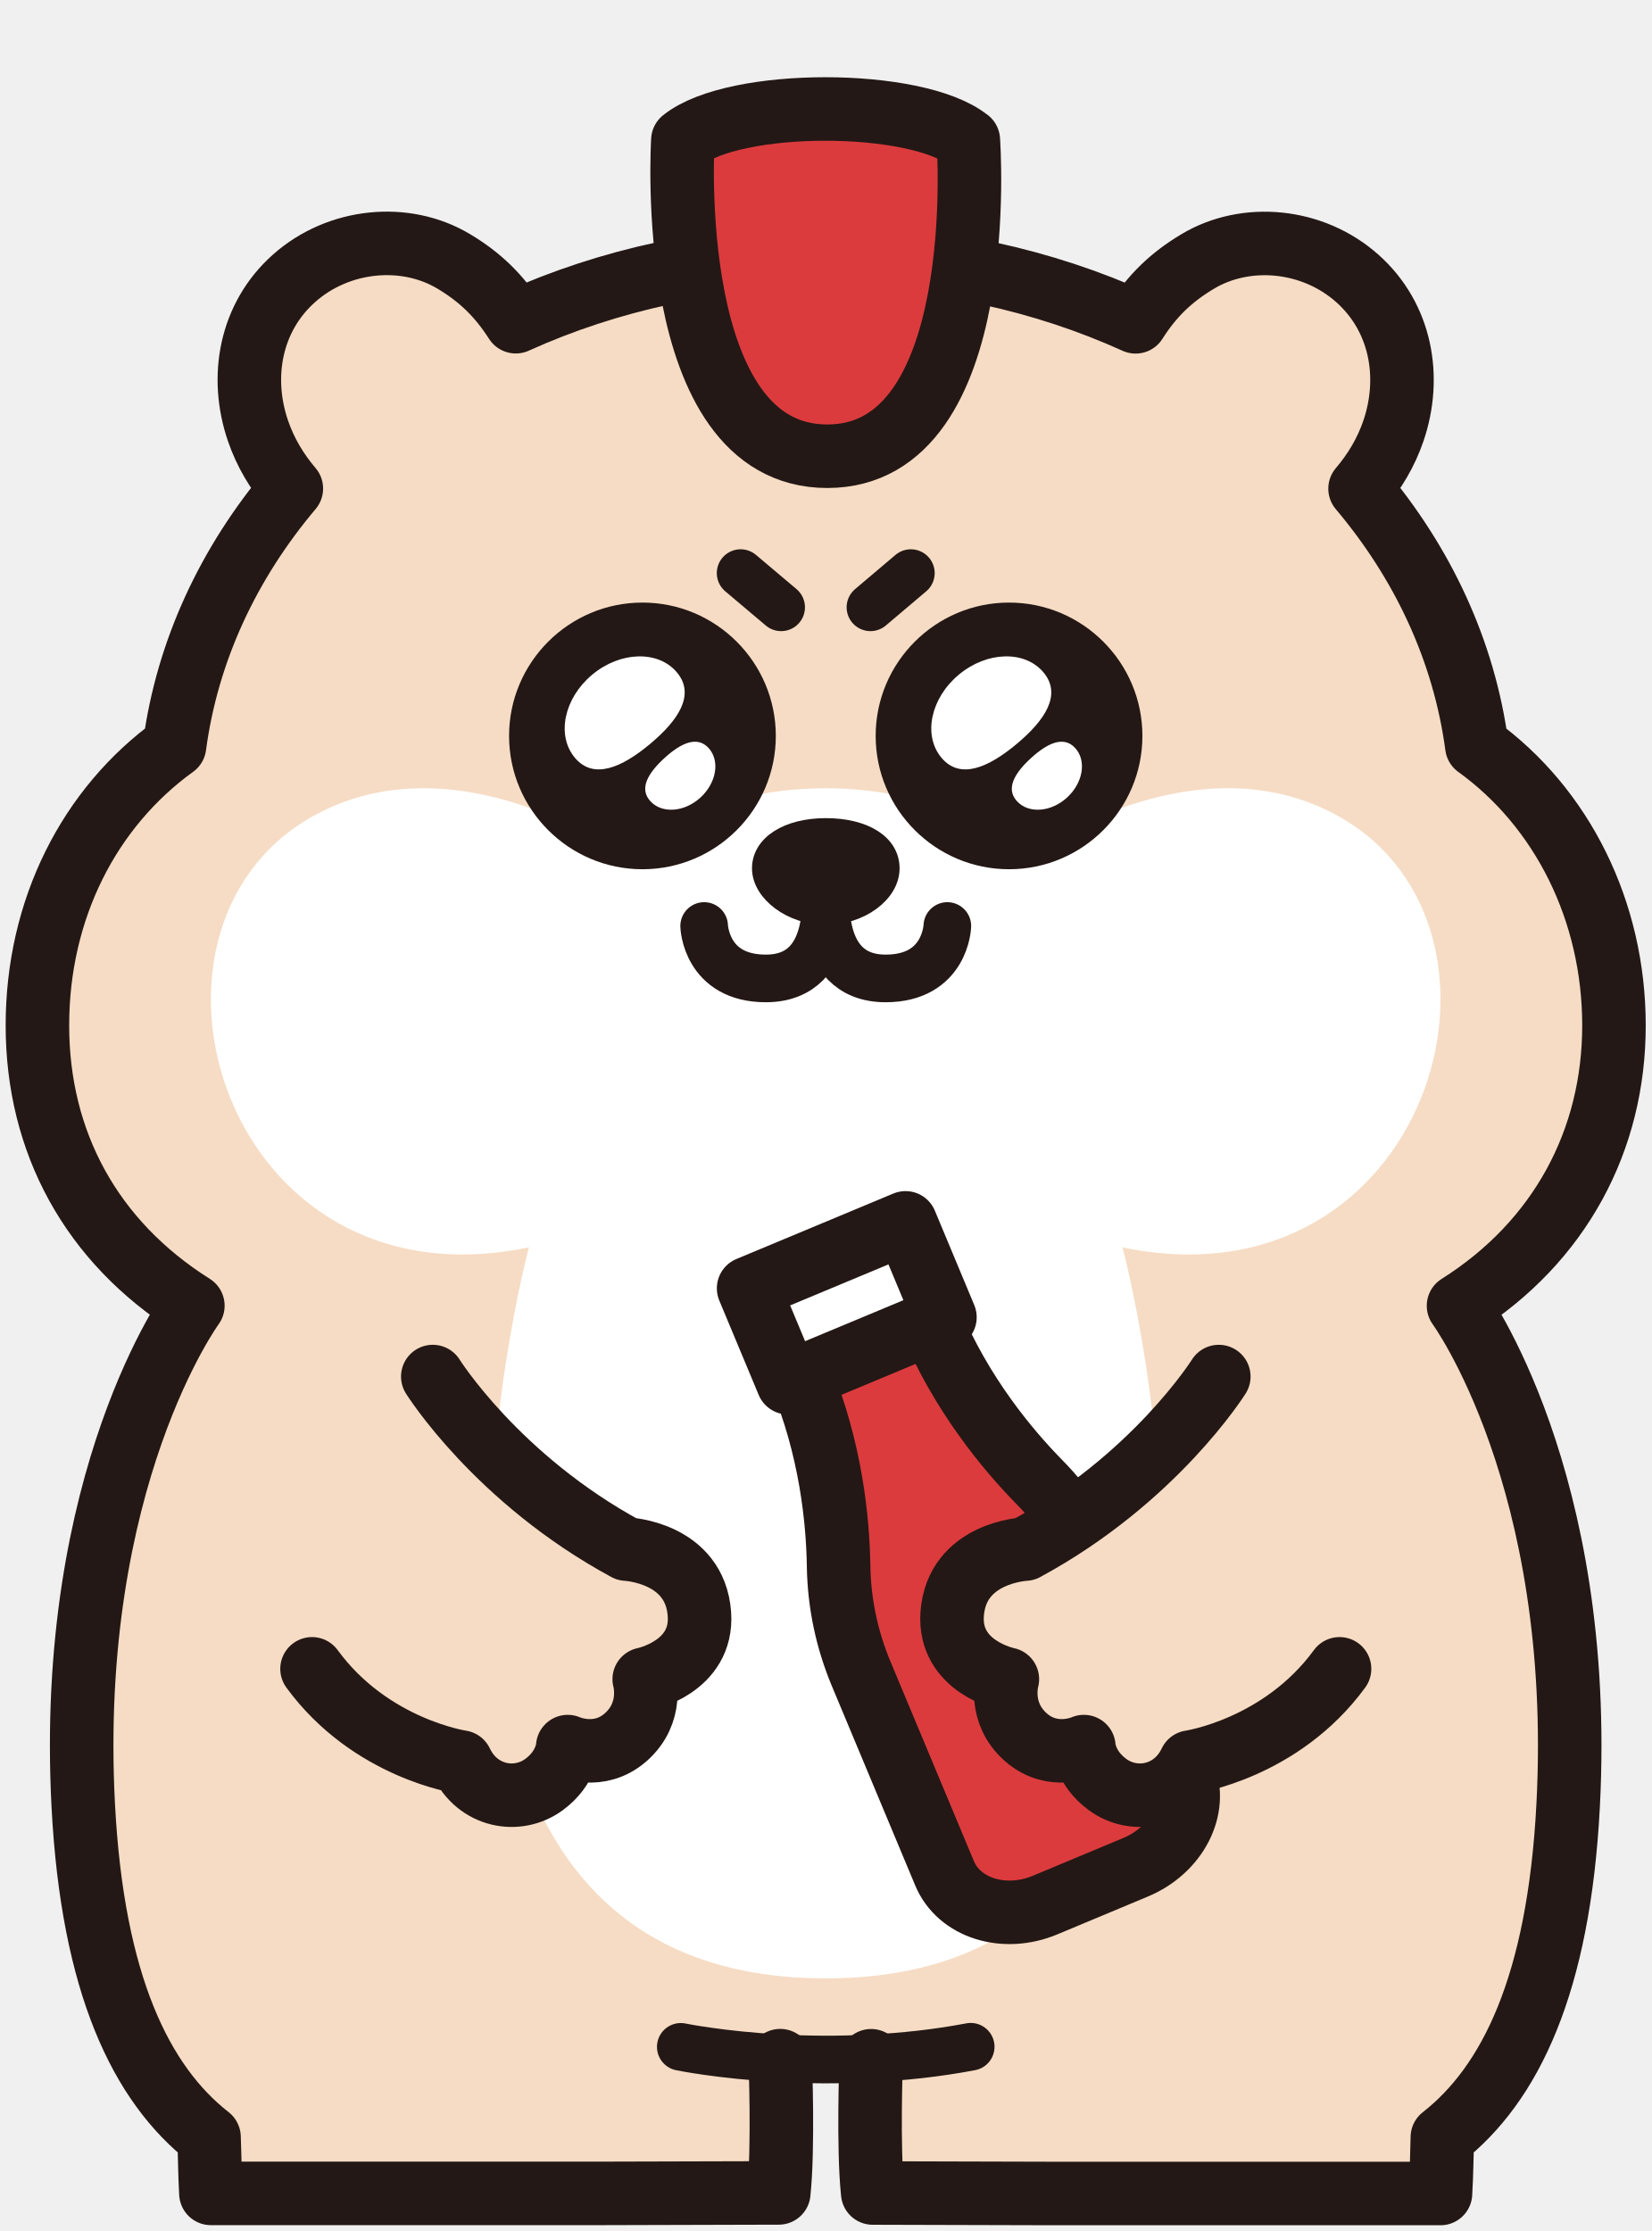
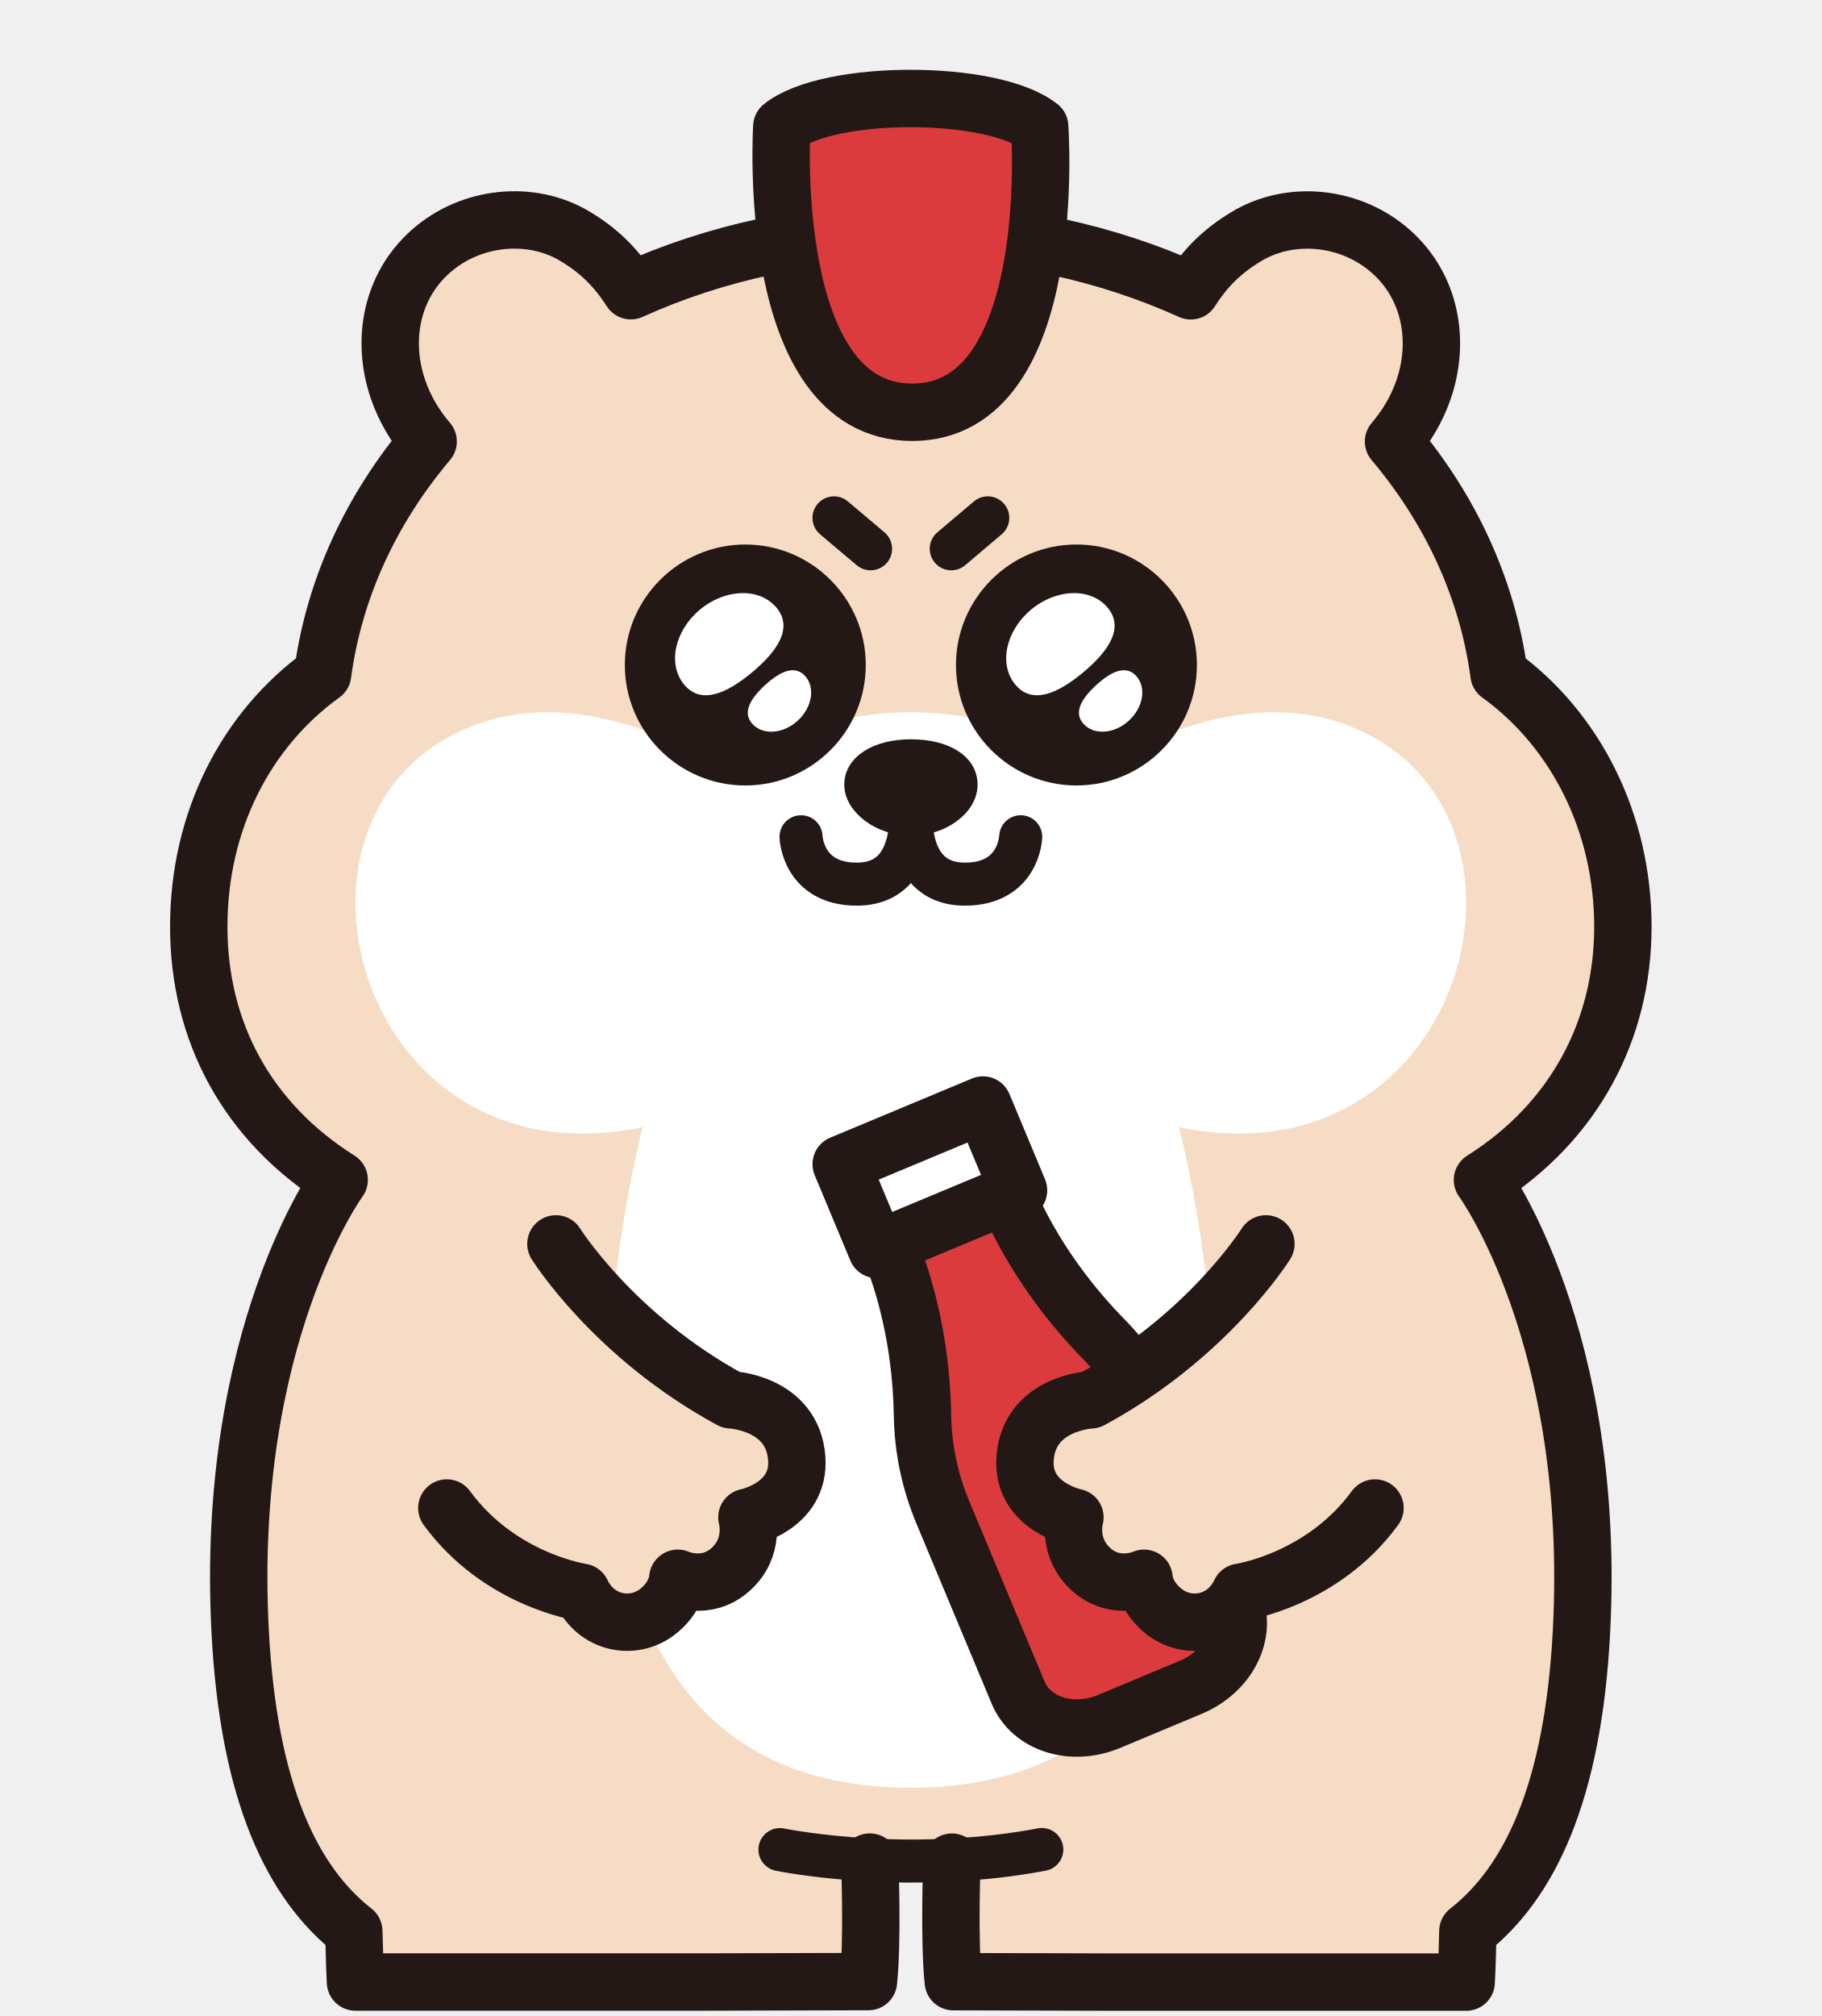
- <svg xmlns="http://www.w3.org/2000/svg" width="208" height="281" viewBox="0 0 208 281" fill="none">
-   <path d="M98.278 259.247V259.557C98.278 259.557 98.687 270.517 98.079 276.214L75.547 276.277H26.573C26.412 273.397 26.449 272.627 26.338 269.189C17.809 262.512 11.677 250.013 10.497 227.41C8.35 186.214 24.302 164.468 24.302 164.468C11.478 156.388 4.725 143.567 4.725 129.169C4.725 114.771 11.242 101.738 21.993 93.98C23.594 81.978 28.808 70.906 36.703 61.547C34.891 59.425 33.438 57.005 32.507 54.286C30.174 47.497 31.539 39.975 37.026 35.085C42.637 30.07 51.042 29.276 57.162 32.938C60.501 34.936 62.872 37.245 64.97 40.534C70.768 37.903 77 35.83 83.554 34.44C90.084 33.037 96.937 32.292 104 32.292C118.115 32.292 131.411 35.283 143.03 40.546C145.128 37.257 147.499 34.948 150.839 32.95C156.934 29.288 165.363 30.095 170.975 35.097C176.462 39.988 177.815 47.497 175.493 54.299C174.562 57.017 173.11 59.438 171.297 61.56C179.193 70.919 184.407 81.99 186.008 93.993C196.746 101.75 203.276 114.522 203.276 129.181C203.276 143.84 196.523 156.401 183.699 164.481C183.699 164.481 199.651 186.227 197.504 227.423C196.324 250.025 190.192 262.524 181.663 269.202C181.539 272.652 181.576 273.409 181.427 276.289H132.454L109.922 276.227C109.314 270.517 109.723 259.57 109.723 259.57V259.272C105.54 259.495 101.642 259.433 98.29 259.272L98.278 259.247Z" fill="#F6DCC4" />
-   <path d="M141.367 157.108C141.367 157.108 165.996 249.181 103.988 249.181C41.979 249.181 66.609 157.108 66.609 157.108C28.125 165.126 13.973 117.141 39.298 102.867C57.547 92.565 78.526 107.72 78.526 107.72C87.266 100.695 97.433 99.28 103.988 99.28C110.542 99.28 120.71 100.707 129.449 107.72C129.449 107.72 150.429 92.565 168.678 102.867C194.003 117.141 179.85 165.126 141.354 157.108H141.367Z" fill="white" />
-   <path d="M80.91 75.896C71.649 75.896 64.113 83.43 64.113 92.689C64.113 101.949 71.649 109.483 80.91 109.483C90.171 109.483 97.706 101.949 97.706 92.689C97.706 83.43 90.171 75.896 80.91 75.896Z" fill="#231815" />
-   <path d="M85.255 84.696C87.601 87.501 85.416 90.741 81.865 93.707C78.315 96.674 74.74 98.25 72.394 95.432C70.047 92.627 71.028 87.948 74.578 84.981C78.129 82.015 82.908 81.891 85.255 84.696Z" fill="white" />
-   <path d="M81.903 100.906C80.438 99.305 81.654 97.331 83.678 95.482C85.701 93.633 87.775 92.615 89.24 94.216C90.704 95.817 90.233 98.61 88.209 100.459C86.186 102.309 83.355 102.507 81.903 100.906Z" fill="white" />
-   <path d="M127.078 75.896C117.817 75.896 110.281 83.43 110.281 92.689C110.281 101.949 117.817 109.483 127.078 109.483C136.339 109.483 143.874 101.949 143.874 92.689C143.874 83.43 136.339 75.896 127.078 75.896Z" fill="#231815" />
-   <path d="M131.423 84.696C133.769 87.501 131.584 90.741 128.034 93.707C124.483 96.674 120.908 98.25 118.562 95.432C116.215 92.627 117.196 87.948 120.747 84.981C124.297 82.015 129.076 81.891 131.423 84.696Z" fill="white" />
-   <path d="M128.071 100.906C126.606 99.305 127.823 97.331 129.846 95.482C131.87 93.633 133.943 92.615 135.408 94.216C136.872 95.817 136.401 98.61 134.377 100.459C132.354 102.309 129.523 102.507 128.071 100.906Z" fill="white" />
-   <path d="M104 104.046C99.121 104.046 95.707 106.231 95.707 109.371C95.707 112.511 99.581 115.49 104 115.49C108.42 115.49 112.293 112.635 112.293 109.371C112.293 106.107 108.879 104.046 104 104.046Z" fill="#231815" stroke="#231815" stroke-width="2" />
-   <path d="M88.681 116.632C88.681 116.632 88.88 123.235 96.452 123.235C105.788 123.235 103.826 111.059 103.826 111.059" stroke="#231815" stroke-width="6" stroke-linecap="round" stroke-linejoin="round" />
-   <path d="M119.307 116.632C119.307 116.632 119.108 123.235 111.536 123.235C102.2 123.235 104.162 111.059 104.162 111.059" stroke="#231815" stroke-width="6" stroke-linecap="round" stroke-linejoin="round" />
-   <path d="M90.084 33.471C90.084 33.471 88.159 60.045 104.137 60.045C120.114 60.045 117.867 33.471 117.867 33.471" fill="#EC1C24" />
-   <path d="M153.495 173.38C153.495 173.38 145.438 186.276 129.101 195.114C129.101 195.114 120.473 195.486 119.915 203.293C119.443 210.008 126.867 211.498 126.867 211.498C126.867 211.498 125.638 215.705 129.225 218.833C132.589 221.775 136.5 219.988 136.5 219.988C136.5 219.988 136.599 222.644 139.479 224.766C142.844 227.236 147.846 226.305 149.92 221.936C149.92 221.936 161.341 220.273 168.702 210.194" fill="#F6DCC4" />
-   <path d="M153.495 173.38C153.495 173.38 145.438 186.276 129.101 195.114C129.101 195.114 120.473 195.486 119.915 203.293C119.443 210.008 126.867 211.498 126.867 211.498C126.867 211.498 125.638 215.705 129.225 218.833C132.589 221.775 136.5 219.988 136.5 219.988C136.5 219.988 136.599 222.644 139.479 224.766C142.844 227.236 147.846 226.305 149.92 221.936C149.92 221.936 161.341 220.273 168.702 210.194" stroke="#231815" stroke-width="6" stroke-linecap="round" stroke-linejoin="round" />
-   <path d="M93.274 72.184L98.377 76.492" stroke="#231815" stroke-width="6" stroke-linecap="round" stroke-linejoin="round" />
-   <path d="M114.714 72.184L109.624 76.492" stroke="#231815" stroke-width="6" stroke-linecap="round" stroke-linejoin="round" />
-   <path d="M85.739 257.807C85.739 257.807 90.717 258.837 98.277 259.247C101.641 259.421 105.527 259.483 109.698 259.247C113.671 259.061 117.916 258.614 122.249 257.795" stroke="#231815" stroke-width="6" stroke-linecap="round" stroke-linejoin="round" />
-   <path d="M109.711 259.557C109.711 259.557 109.301 270.517 109.909 276.214L132.441 276.276H181.415C181.576 273.397 181.539 272.627 181.65 269.189C190.179 262.511 196.312 250.012 197.491 227.41C199.638 186.214 183.686 164.468 183.686 164.468C196.498 156.388 203.263 143.566 203.263 129.168C203.263 114.77 196.746 101.738 185.995 93.98C184.394 81.978 179.18 70.906 171.285 61.547C173.097 59.425 174.55 57.005 175.481 54.286C177.802 47.497 176.449 39.975 170.962 35.085C165.351 30.07 156.934 29.276 150.826 32.938C147.487 34.936 145.103 37.245 143.018 40.534C131.398 35.271 118.115 32.28 103.988 32.28C96.924 32.28 90.071 33.037 83.542 34.427C76.999 35.83 70.767 37.89 64.958 40.521C62.847 37.232 60.489 34.923 57.149 32.925C51.041 29.264 42.625 30.07 37.014 35.072C31.526 39.963 30.161 47.472 32.495 54.274C33.426 56.992 34.878 59.413 36.691 61.535C28.795 70.894 23.581 81.965 21.98 93.968C11.242 101.725 4.712 114.497 4.712 129.156C4.712 143.815 11.465 156.376 24.289 164.456C24.289 164.456 8.337 186.202 10.485 227.398C11.664 250 17.796 262.499 26.325 269.177C26.449 272.627 26.412 273.384 26.561 276.264H75.547L98.079 276.202C98.687 270.492 98.265 259.545 98.265 259.545" stroke="#231815" stroke-width="8" stroke-linecap="round" stroke-linejoin="round" />
-   <path d="M121.951 17.646C121.951 17.646 124.868 57.464 104.186 57.464C83.504 57.464 86 17.646 86 17.646C92.517 12.408 115.396 12.433 121.938 17.646H121.951Z" fill="#DC3B3E" stroke="#231815" stroke-width="8" stroke-linecap="round" stroke-linejoin="round" />
-   <path d="M117.184 166.305L100.76 173.169C104.646 182.453 105.527 191.527 105.614 197.274C105.688 201.978 106.669 206.533 108.444 210.79L118.959 235.95C120.784 240.319 126.457 242.106 131.622 239.946L143.03 235.18C148.194 233.02 150.901 227.733 149.076 223.364L138.561 198.204C136.786 193.947 134.228 190.05 130.926 186.698C126.892 182.59 121.057 175.59 117.184 166.305Z" fill="#DC3B3E" stroke="#231815" stroke-width="8" stroke-linecap="round" stroke-linejoin="round" />
-   <path d="M114.043 154.023L94.28 162.268L99.242 174.158L119.005 165.913L114.043 154.023Z" fill="white" stroke="#231815" stroke-width="8" stroke-linecap="round" stroke-linejoin="round" />
-   <path d="M54.505 173.38C54.505 173.38 62.561 186.276 78.898 195.114C78.898 195.114 87.526 195.486 88.085 203.293C88.557 210.008 81.133 211.498 81.133 211.498C81.133 211.498 82.362 215.705 78.774 218.833C75.41 221.775 71.5 219.988 71.5 219.988C71.5 219.988 71.4 222.644 68.52 224.766C65.156 227.236 60.153 226.305 58.08 221.936C58.08 221.936 46.659 220.273 39.297 210.194" fill="#F6DCC4" />
-   <path d="M54.505 173.38C54.505 173.38 62.561 186.276 78.898 195.114C78.898 195.114 87.526 195.486 88.085 203.293C88.557 210.008 81.133 211.498 81.133 211.498C81.133 211.498 82.362 215.705 78.774 218.833C75.41 221.775 71.5 219.988 71.5 219.988C71.5 219.988 71.4 222.644 68.52 224.766C65.156 227.236 60.153 226.305 58.08 221.936C58.08 221.936 46.659 220.273 39.297 210.194" stroke="#231815" stroke-width="8" stroke-linecap="round" stroke-linejoin="round" />
-   <path d="M153.495 173.38C153.495 173.38 145.438 186.276 129.101 195.114C129.101 195.114 120.473 195.486 119.915 203.293C119.443 210.008 126.867 211.498 126.867 211.498C126.867 211.498 125.638 215.705 129.225 218.833C132.589 221.775 136.5 219.988 136.5 219.988C136.5 219.988 136.599 222.644 139.479 224.766C142.844 227.236 147.846 226.305 149.92 221.936C149.92 221.936 161.341 220.273 168.702 210.194" fill="#F6DCC4" />
-   <path d="M153.495 173.38C153.495 173.38 145.438 186.276 129.101 195.114C129.101 195.114 120.473 195.486 119.915 203.293C119.443 210.008 126.867 211.498 126.867 211.498C126.867 211.498 125.638 215.705 129.225 218.833C132.589 221.775 136.5 219.988 136.5 219.988C136.5 219.988 136.599 222.644 139.479 224.766C142.844 227.236 147.846 226.305 149.92 221.936C149.92 221.936 161.341 220.273 168.702 210.194" stroke="#231815" stroke-width="8" stroke-linecap="round" stroke-linejoin="round" />
+ <svg xmlns="http://www.w3.org/2000/svg" width="254" height="281" viewBox="0 0 254 281" fill="none">
+   <path d="M121.277 259.247V259.557C121.277 259.557 121.687 270.517 121.079 276.214L98.547 276.277H49.574C49.412 273.397 49.449 272.627 49.338 269.189C40.809 262.512 34.676 250.013 33.497 227.41C31.349 186.215 47.302 164.469 47.302 164.469C34.478 156.388 27.725 143.567 27.725 129.169C27.725 114.771 34.242 101.738 44.993 93.98C46.594 81.978 51.808 70.906 59.703 61.547C57.891 59.425 56.438 57.005 55.507 54.286C53.174 47.497 54.539 39.975 60.026 35.085C65.637 30.07 74.042 29.276 80.162 32.938C83.501 34.936 85.872 37.245 87.97 40.534C93.768 37.903 100 35.83 106.554 34.44C113.084 33.037 119.937 32.292 127 32.292C141.115 32.292 154.411 35.284 166.03 40.546C168.128 37.257 170.499 34.949 173.839 32.95C179.934 29.288 188.363 30.095 193.975 35.097C199.462 39.988 200.815 47.497 198.493 54.299C197.562 57.017 196.11 59.438 194.297 61.56C202.193 70.919 207.407 81.99 209.008 93.993C219.746 101.75 226.276 114.522 226.276 129.181C226.276 143.84 219.523 156.401 206.699 164.481C206.699 164.481 222.651 186.227 220.504 227.423C219.324 250.025 213.192 262.524 204.663 269.202C204.539 272.652 204.576 273.409 204.427 276.289H155.454L132.922 276.227C132.314 270.517 132.723 259.57 132.723 259.57V259.272C128.54 259.495 124.642 259.433 121.29 259.272L121.277 259.247Z" fill="#F6DCC4" />
+   <path d="M164.367 157.108C164.367 157.108 188.996 249.181 126.988 249.181C64.979 249.181 89.609 157.108 89.609 157.108C51.125 165.126 36.973 117.141 62.298 102.867C80.546 92.565 101.526 107.72 101.526 107.72C110.266 100.695 120.433 99.28 126.988 99.28C133.542 99.28 143.71 100.707 152.449 107.72C152.449 107.72 173.429 92.565 191.678 102.867C217.003 117.141 202.85 165.126 164.354 157.108H164.367Z" fill="white" />
+   <path d="M103.91 75.896C94.649 75.896 87.113 83.43 87.113 92.689C87.113 101.949 94.649 109.483 103.91 109.483C113.171 109.483 120.706 101.949 120.706 92.689C120.706 83.43 113.171 75.896 103.91 75.896Z" fill="#231815" />
+   <path d="M108.255 84.696C110.601 87.501 108.416 90.741 104.866 93.707C101.315 96.674 97.74 98.25 95.394 95.432C93.047 92.627 94.028 87.948 97.578 84.981C101.129 82.015 105.908 81.891 108.255 84.696Z" fill="white" />
+   <path d="M104.903 100.906C103.438 99.305 104.655 97.331 106.678 95.482C108.702 93.633 110.775 92.615 112.24 94.216C113.704 95.817 113.233 98.61 111.209 100.459C109.186 102.309 106.355 102.507 104.903 100.906Z" fill="white" />
+   <path d="M150.078 75.896C140.817 75.896 133.281 83.43 133.281 92.689C133.281 101.949 140.817 109.483 150.078 109.483C159.339 109.483 166.874 101.949 166.874 92.689C166.874 83.43 159.339 75.896 150.078 75.896Z" fill="#231815" />
+   <path d="M154.423 84.696C156.769 87.501 154.584 90.741 151.034 93.707C147.483 96.674 143.908 98.25 141.562 95.432C139.215 92.627 140.196 87.948 143.747 84.981C147.297 82.015 152.076 81.891 154.423 84.696Z" fill="white" />
+   <path d="M151.071 100.906C149.606 99.305 150.823 97.331 152.846 95.482C154.87 93.633 156.943 92.615 158.408 94.216C159.872 95.817 159.401 98.61 157.377 100.459C155.354 102.309 152.523 102.507 151.071 100.906Z" fill="white" />
+   <path d="M127 104.046C122.121 104.046 118.708 106.231 118.708 109.371C118.708 112.511 122.581 115.49 127 115.49C131.42 115.49 135.293 112.635 135.293 109.371C135.293 106.107 131.879 104.046 127 104.046Z" fill="#231815" stroke="#231815" stroke-width="2" />
+   <path d="M111.681 116.632C111.681 116.632 111.88 123.235 119.452 123.235C128.788 123.235 126.826 111.059 126.826 111.059" stroke="#231815" stroke-width="6" stroke-linecap="round" stroke-linejoin="round" />
+   <path d="M142.307 116.632C142.307 116.632 142.108 123.235 134.536 123.235C125.2 123.235 127.162 111.059 127.162 111.059" stroke="#231815" stroke-width="6" stroke-linecap="round" stroke-linejoin="round" />
+   <path d="M113.084 33.471C113.084 33.471 111.16 60.045 127.137 60.045C143.114 60.045 140.867 33.471 140.867 33.471" fill="#EC1C24" />
+   <path d="M176.495 173.38C176.495 173.38 168.438 186.276 152.101 195.114C152.101 195.114 143.473 195.486 142.915 203.293C142.443 210.008 149.867 211.498 149.867 211.498C149.867 211.498 148.638 215.705 152.225 218.833C155.589 221.775 159.5 219.988 159.5 219.988C159.5 219.988 159.599 222.644 162.479 224.766C165.844 227.236 170.846 226.305 172.92 221.936C172.92 221.936 184.341 220.273 191.702 210.194" fill="#F6DCC4" />
+   <path d="M176.495 173.38C176.495 173.38 168.438 186.276 152.101 195.114C152.101 195.114 143.473 195.486 142.915 203.293C142.443 210.008 149.867 211.498 149.867 211.498C149.867 211.498 148.638 215.705 152.225 218.833C155.589 221.775 159.5 219.988 159.5 219.988C159.5 219.988 159.599 222.644 162.479 224.766C165.844 227.236 170.846 226.305 172.92 221.936C172.92 221.936 184.341 220.273 191.702 210.194" stroke="#231815" stroke-width="6" stroke-linecap="round" stroke-linejoin="round" />
+   <path d="M116.274 72.184L121.377 76.492" stroke="#231815" stroke-width="6" stroke-linecap="round" stroke-linejoin="round" />
+   <path d="M137.714 72.184L132.624 76.492" stroke="#231815" stroke-width="6" stroke-linecap="round" stroke-linejoin="round" />
+   <path d="M108.739 257.807C108.739 257.807 113.717 258.837 121.277 259.247C124.641 259.421 128.527 259.483 132.698 259.247C136.671 259.061 140.916 258.614 145.249 257.795" stroke="#231815" stroke-width="6" stroke-linecap="round" stroke-linejoin="round" />
+   <path d="M132.711 259.557C132.711 259.557 132.301 270.517 132.909 276.214L155.441 276.276H204.415C204.576 273.397 204.539 272.627 204.65 269.189C213.179 262.511 219.312 250.012 220.491 227.41C222.638 186.214 206.686 164.468 206.686 164.468C219.498 156.388 226.263 143.566 226.263 129.168C226.263 114.77 219.746 101.738 208.995 93.98C207.394 81.978 202.18 70.906 194.285 61.547C196.097 59.425 197.55 57.005 198.481 54.286C200.802 47.497 199.449 39.975 193.962 35.085C188.351 30.07 179.934 29.276 173.826 32.938C170.487 34.936 168.103 37.245 166.018 40.534C154.398 35.271 141.115 32.28 126.988 32.28C119.924 32.28 113.071 33.037 106.542 34.427C99.999 35.83 93.767 37.89 87.958 40.521C85.847 37.232 83.489 34.923 80.149 32.925C74.041 29.264 65.625 30.07 60.014 35.072C54.526 39.963 53.161 47.472 55.495 54.274C56.426 56.992 57.878 59.413 59.691 61.535C51.795 70.894 46.581 81.965 44.98 93.968C34.242 101.725 27.712 114.497 27.712 129.156C27.712 143.815 34.465 156.376 47.289 164.456C47.289 164.456 31.337 186.202 33.484 227.398C34.664 250 40.796 262.499 49.325 269.177C49.449 272.627 49.412 273.384 49.561 276.264H98.547L121.079 276.202C121.687 270.492 121.265 259.545 121.265 259.545" stroke="#231815" stroke-width="8" stroke-linecap="round" stroke-linejoin="round" />
+   <path d="M144.951 17.646C144.951 17.646 147.868 57.464 127.186 57.464C106.504 57.464 109 17.646 109 17.646C115.517 12.408 138.396 12.433 144.938 17.646H144.951Z" fill="#DC3B3E" stroke="#231815" stroke-width="8" stroke-linecap="round" stroke-linejoin="round" />
+   <path d="M140.184 166.305L123.76 173.169C127.646 182.453 128.527 191.527 128.614 197.274C128.688 201.978 129.669 206.533 131.444 210.79L141.959 235.95C143.784 240.319 149.457 242.106 154.622 239.946L166.03 235.18C171.194 233.02 173.901 227.733 172.076 223.364L161.561 198.204C159.786 193.947 157.228 190.05 153.926 186.698C149.892 182.59 144.057 175.59 140.184 166.305Z" fill="#DC3B3E" stroke="#231815" stroke-width="8" stroke-linecap="round" stroke-linejoin="round" />
+   <path d="M137.043 154.023L117.28 162.268L122.242 174.158L142.005 165.913L137.043 154.023Z" fill="white" stroke="#231815" stroke-width="8" stroke-linecap="round" stroke-linejoin="round" />
+   <path d="M77.505 173.38C77.505 173.38 85.561 186.276 101.898 195.114C101.898 195.114 110.526 195.486 111.085 203.293C111.557 210.008 104.133 211.498 104.133 211.498C104.133 211.498 105.362 215.705 101.774 218.833C98.41 221.775 94.5 219.988 94.5 219.988C94.5 219.988 94.4 222.644 91.52 224.766C88.156 227.236 83.153 226.305 81.08 221.936C81.08 221.936 69.659 220.273 62.297 210.194" fill="#F6DCC4" />
+   <path d="M77.505 173.38C77.505 173.38 85.561 186.276 101.898 195.114C101.898 195.114 110.526 195.486 111.085 203.293C111.557 210.008 104.133 211.498 104.133 211.498C104.133 211.498 105.362 215.705 101.774 218.833C98.41 221.775 94.5 219.988 94.5 219.988C94.5 219.988 94.4 222.644 91.52 224.766C88.156 227.236 83.153 226.305 81.08 221.936C81.08 221.936 69.659 220.273 62.297 210.194" stroke="#231815" stroke-width="8" stroke-linecap="round" stroke-linejoin="round" />
+   <path d="M176.495 173.38C176.495 173.38 168.438 186.276 152.101 195.114C152.101 195.114 143.473 195.486 142.915 203.293C142.443 210.008 149.867 211.498 149.867 211.498C149.867 211.498 148.638 215.705 152.225 218.833C155.589 221.775 159.5 219.988 159.5 219.988C159.5 219.988 159.599 222.644 162.479 224.766C165.844 227.236 170.846 226.305 172.92 221.936C172.92 221.936 184.341 220.273 191.702 210.194" fill="#F6DCC4" />
+   <path d="M176.495 173.38C176.495 173.38 168.438 186.276 152.101 195.114C152.101 195.114 143.473 195.486 142.915 203.293C142.443 210.008 149.867 211.498 149.867 211.498C149.867 211.498 148.638 215.705 152.225 218.833C155.589 221.775 159.5 219.988 159.5 219.988C159.5 219.988 159.599 222.644 162.479 224.766C165.844 227.236 170.846 226.305 172.92 221.936C172.92 221.936 184.341 220.273 191.702 210.194" stroke="#231815" stroke-width="8" stroke-linecap="round" stroke-linejoin="round" />
</svg>
